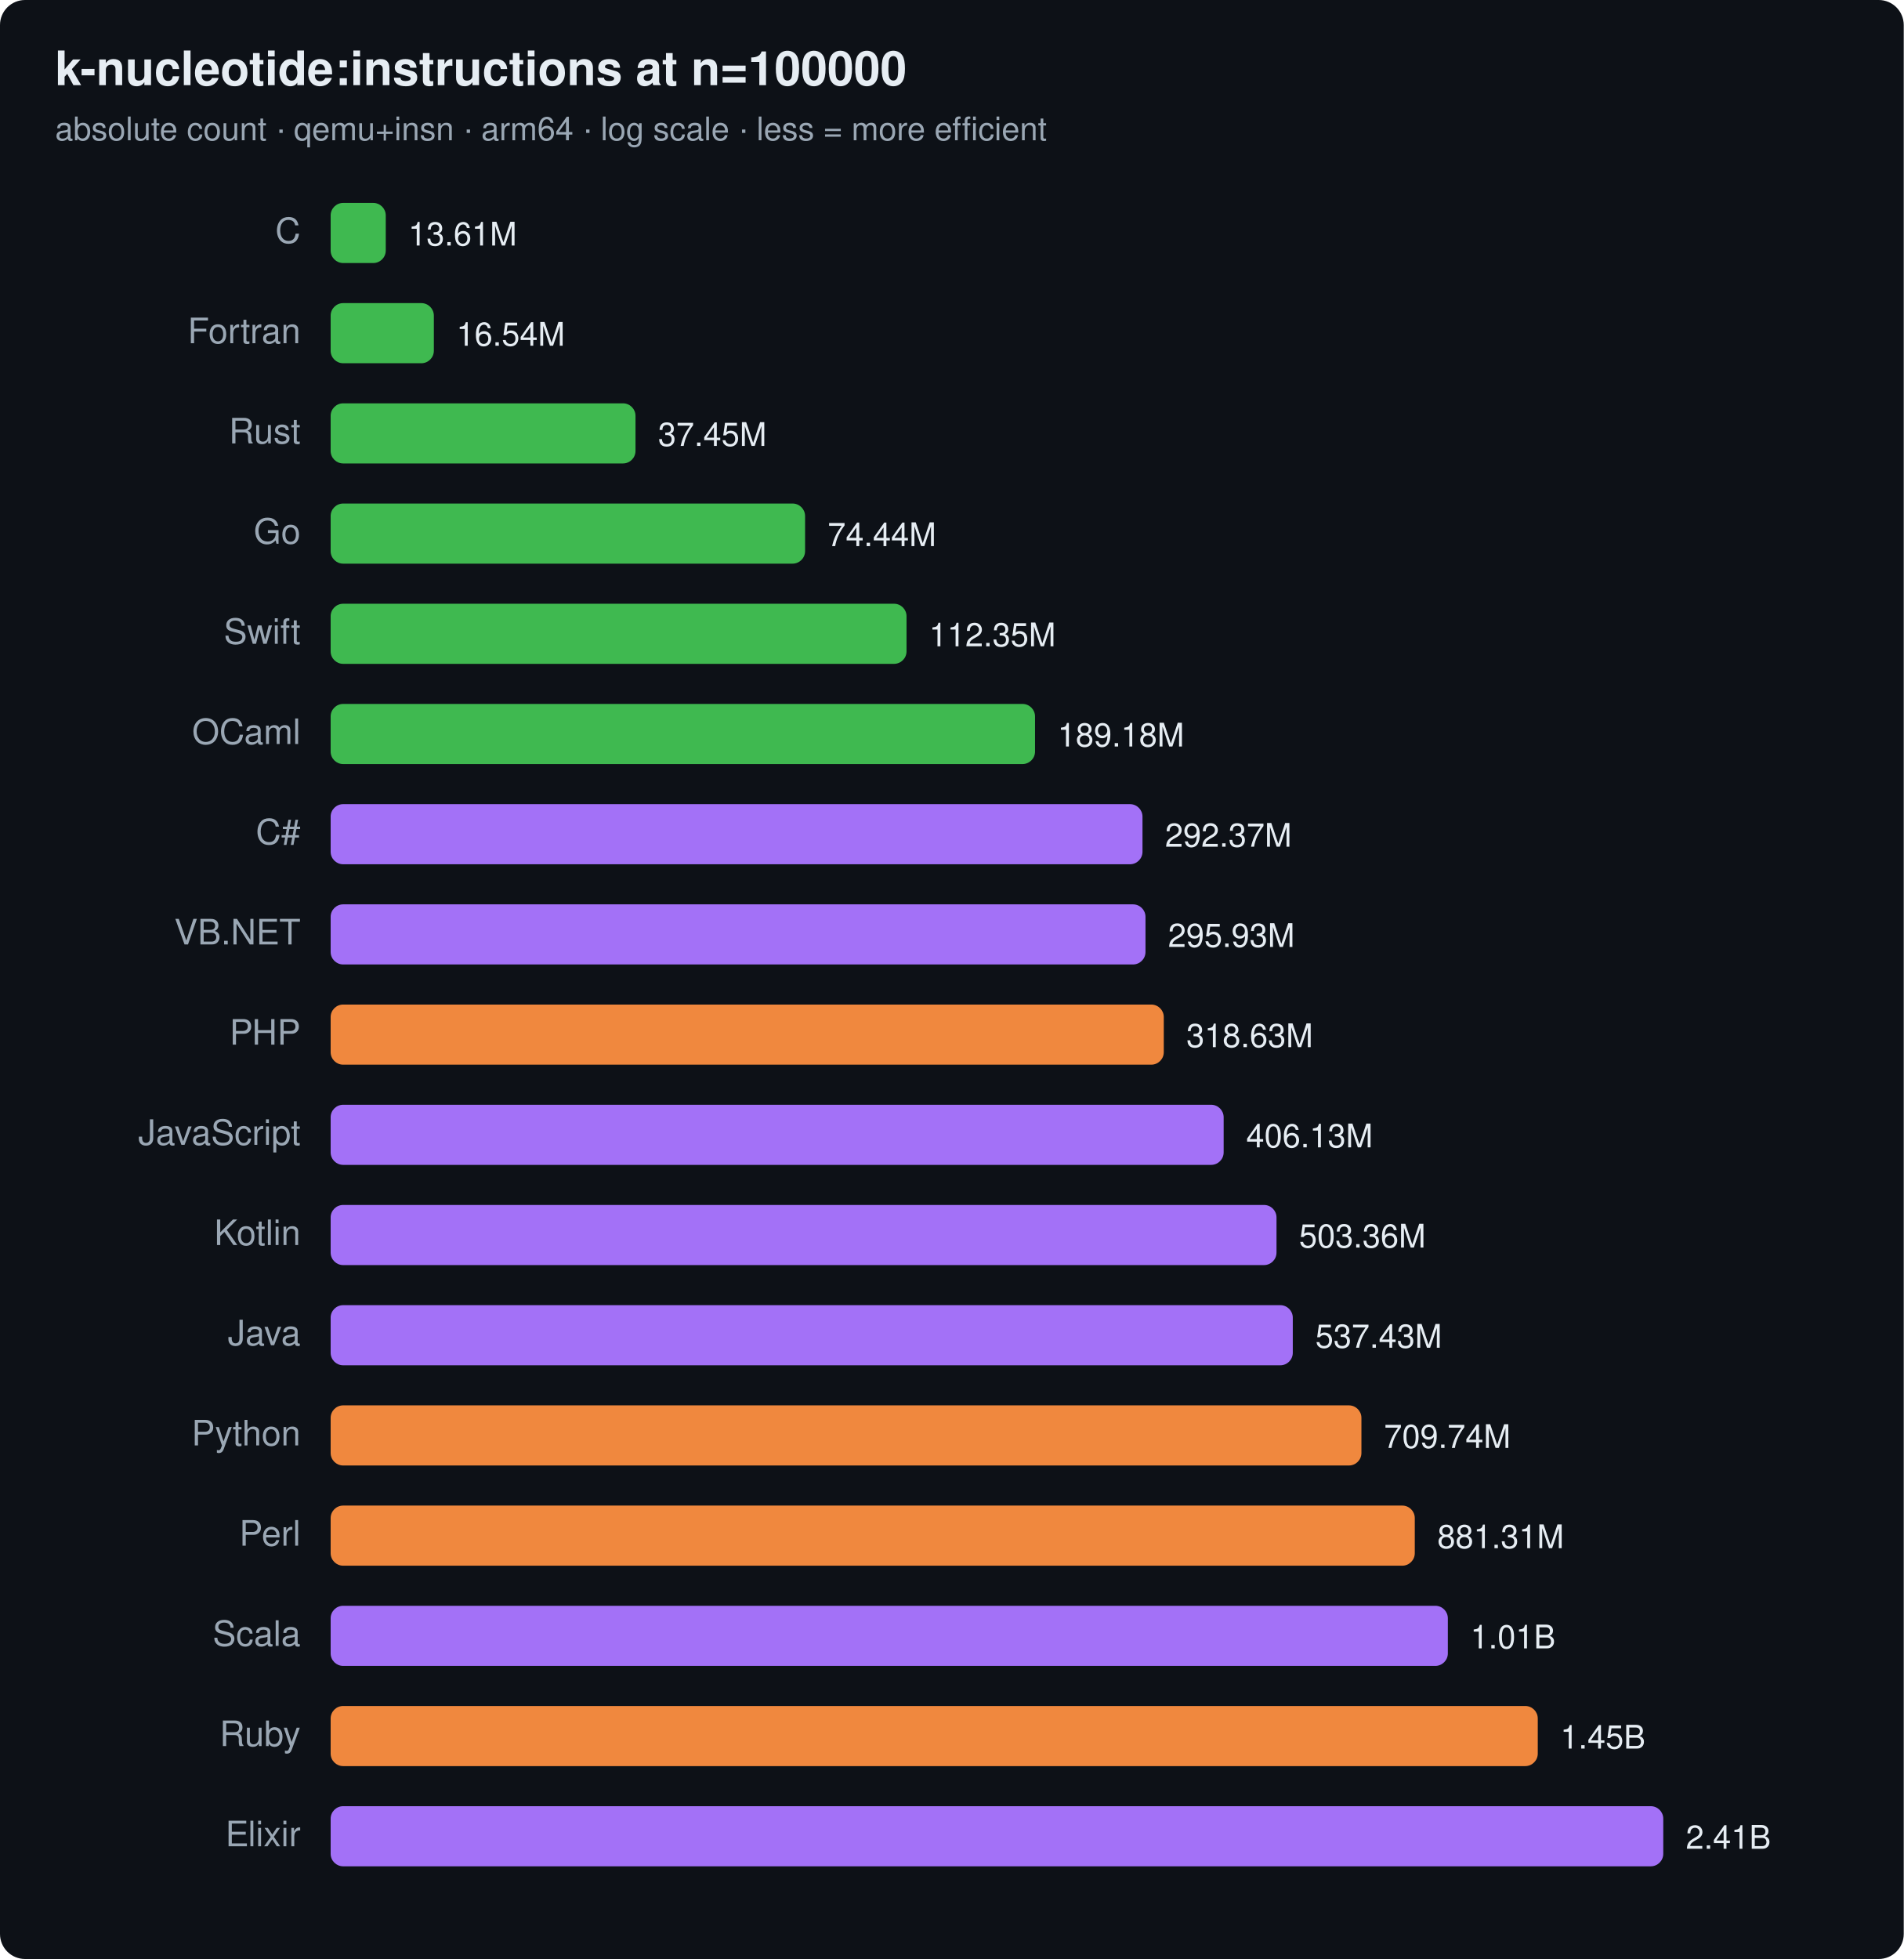
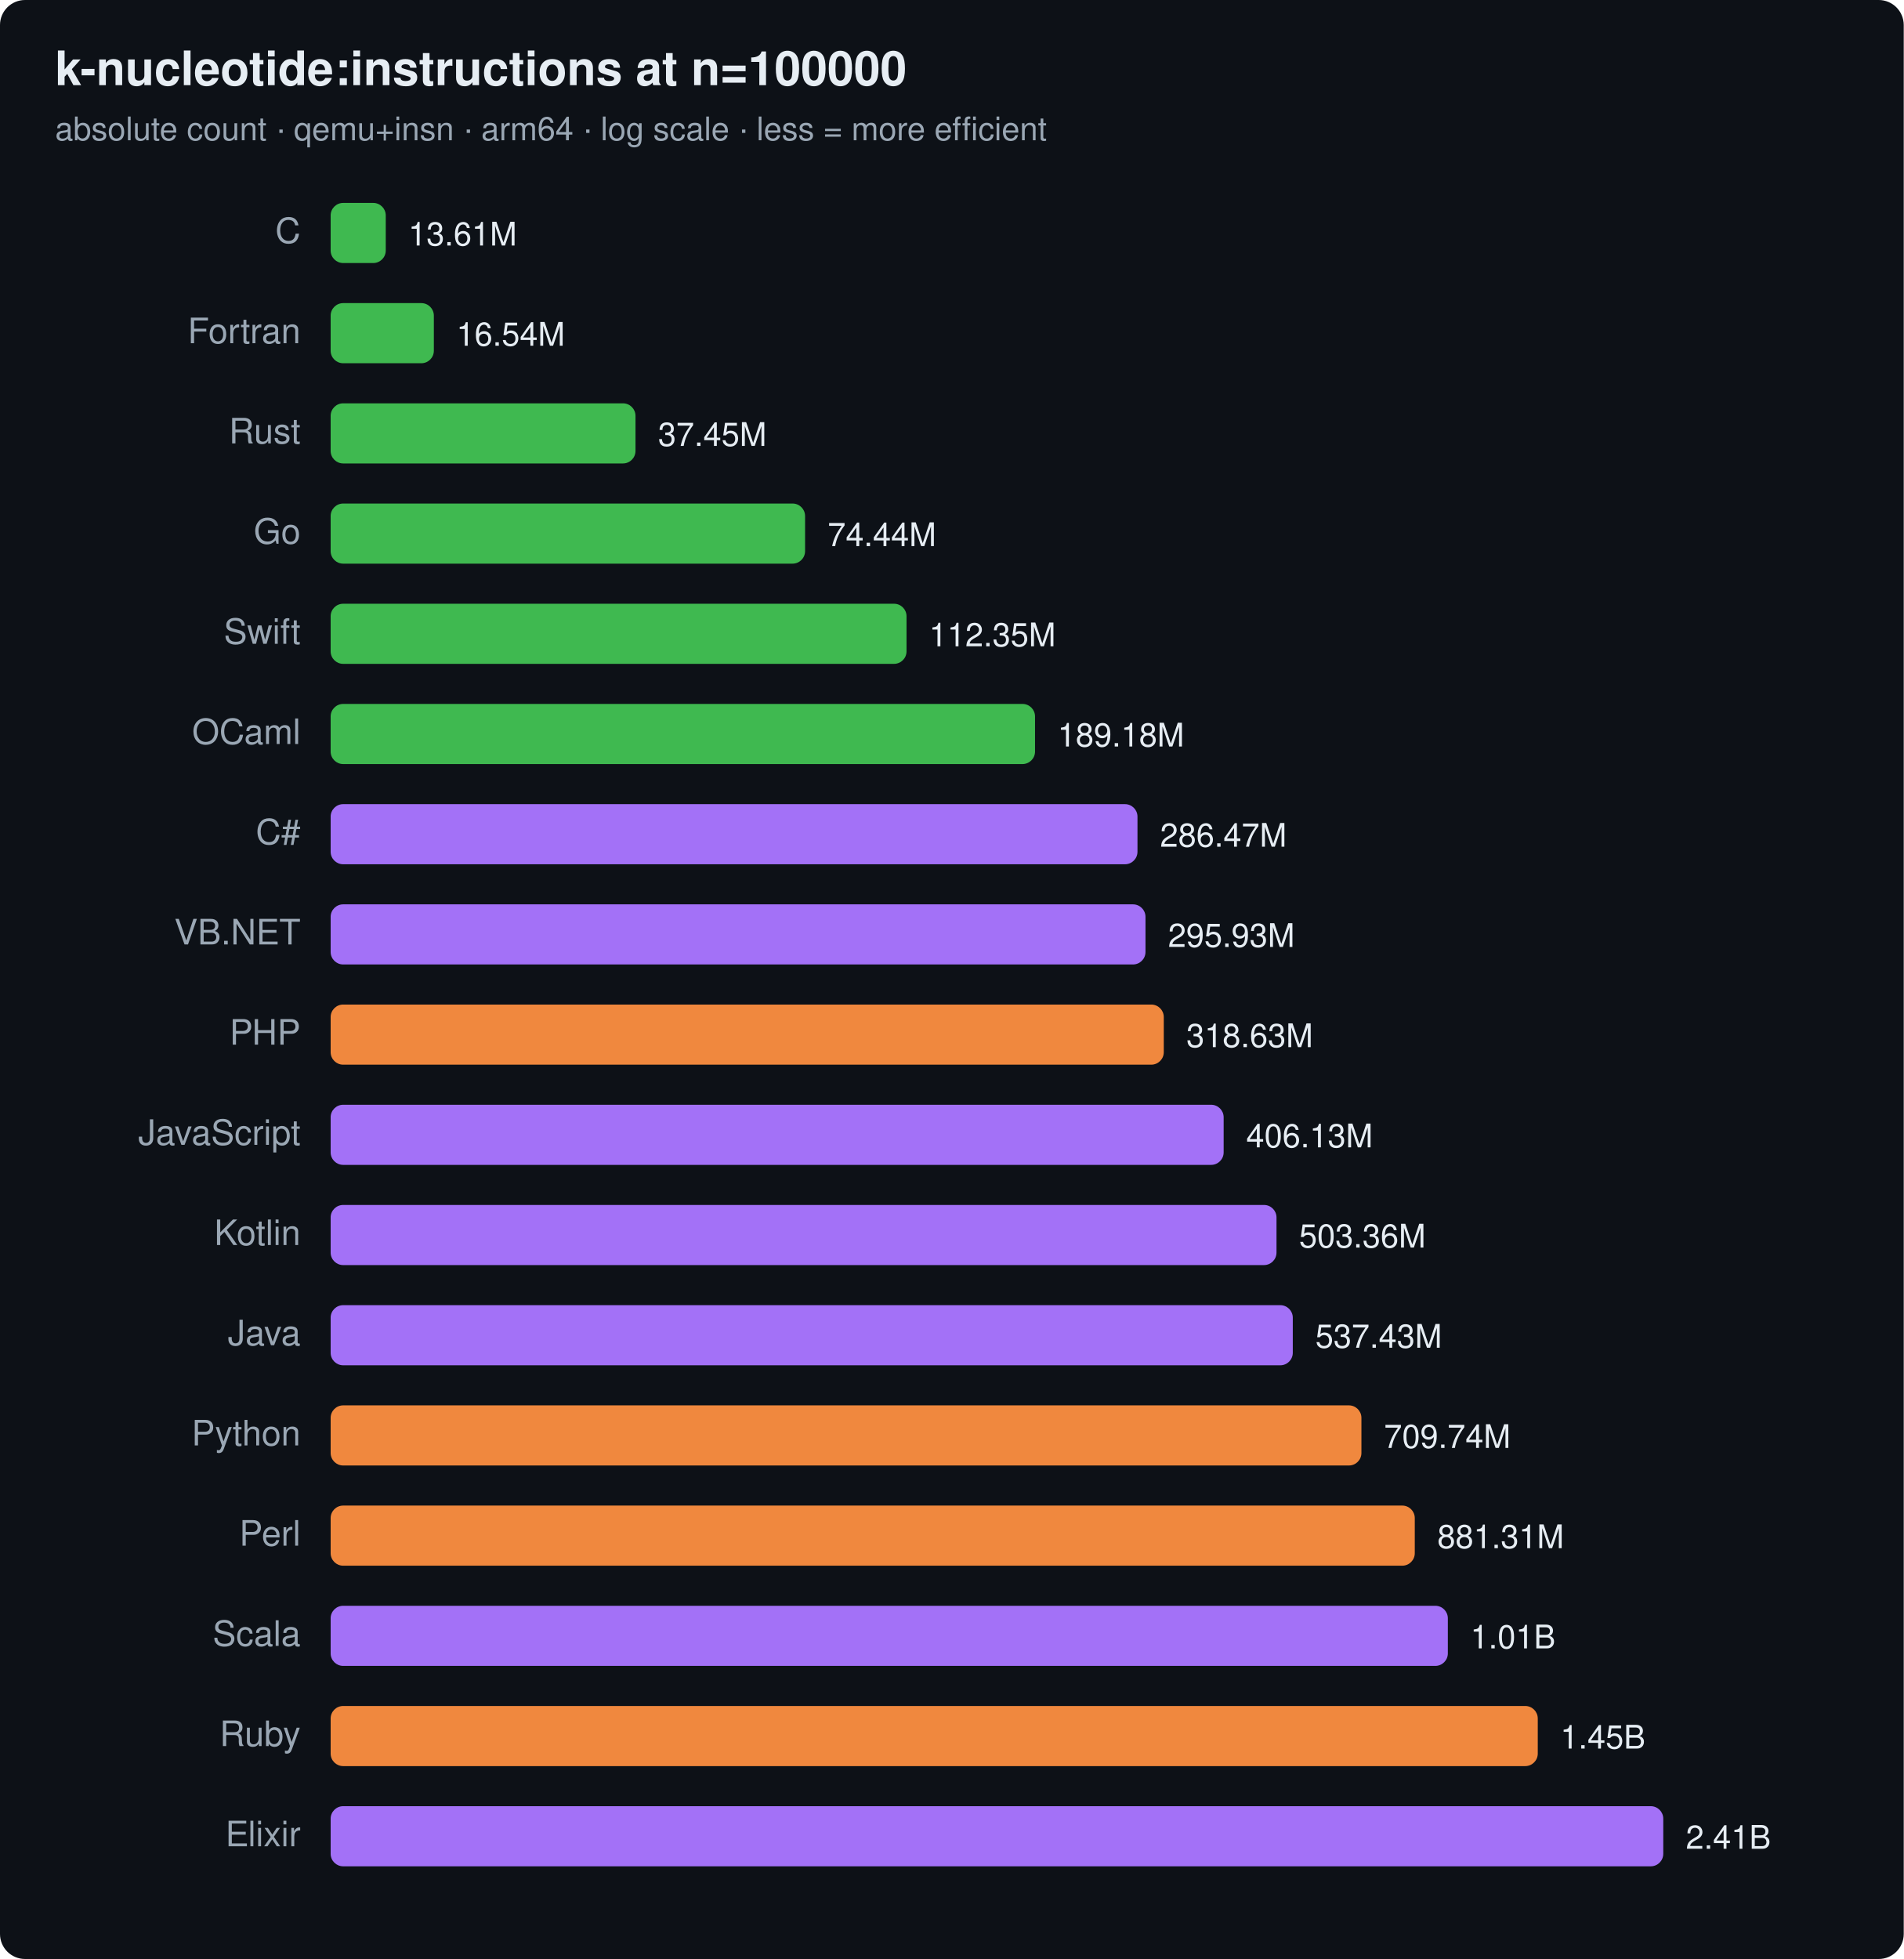
<svg xmlns="http://www.w3.org/2000/svg" width="760" height="782" viewBox="0 0 760 782" font-family="ui-sans-serif,system-ui,Segoe UI,Helvetica,Arial">
  <rect width="760" height="782" rx="10" fill="#0d1117" />
  <text x="22" y="34" font-size="19" font-weight="700" fill="#e6edf3">k-nucleotide:instructions at n=100000</text>
  <text x="22" y="56" font-size="13" fill="#9aa7b4">absolute count · qemu+insn · arm64 · log scale · less = more efficient</text>
  <text x="120" y="97" text-anchor="end" font-size="14" fill="#9aa7b4">C</text>
  <rect x="132" y="81" width="22.0" height="24" rx="5" fill="#3fb950" />
  <text x="163.0" y="98" font-size="13" fill="#e6edf3">13.61M</text>
  <text x="120" y="137" text-anchor="end" font-size="14" fill="#9aa7b4">Fortran</text>
  <rect x="132" y="121" width="41.2" height="24" rx="5" fill="#3fb950" />
  <text x="182.2" y="138" font-size="13" fill="#e6edf3">16.54M</text>
  <text x="120" y="177" text-anchor="end" font-size="14" fill="#9aa7b4">Rust</text>
  <rect x="132" y="161" width="121.7" height="24" rx="5" fill="#3fb950" />
  <text x="262.7" y="178" font-size="13" fill="#e6edf3">37.45M</text>
  <text x="120" y="217" text-anchor="end" font-size="14" fill="#9aa7b4">Go</text>
  <rect x="132" y="201" width="189.4" height="24" rx="5" fill="#3fb950" />
  <text x="330.4" y="218" font-size="13" fill="#e6edf3">74.44M</text>
  <text x="120" y="257" text-anchor="end" font-size="14" fill="#9aa7b4">Swift</text>
  <rect x="132" y="241" width="229.9" height="24" rx="5" fill="#3fb950" />
  <text x="370.9" y="258" font-size="13" fill="#e6edf3">112.35M</text>
  <text x="120" y="297" text-anchor="end" font-size="14" fill="#9aa7b4">OCaml</text>
  <rect x="132" y="281" width="281.2" height="24" rx="5" fill="#3fb950" />
  <text x="422.2" y="298" font-size="13" fill="#e6edf3">189.18M</text>
  <text x="120" y="337" text-anchor="end" font-size="14" fill="#9aa7b4">C#</text>
-   <rect x="132" y="321" width="324.1" height="24" rx="5" fill="#a371f7" />
-   <text x="465.1" y="338" font-size="13" fill="#e6edf3">292.37M</text>
+   <rect x="132" y="321" width="322.1" height="24" rx="5" fill="#a371f7" />
+   <text x="463.1" y="338" font-size="13" fill="#e6edf3">286.47M</text>
  <text x="120" y="377" text-anchor="end" font-size="14" fill="#9aa7b4">VB.NET</text>
  <rect x="132" y="361" width="325.3" height="24" rx="5" fill="#a371f7" />
  <text x="466.3" y="378" font-size="13" fill="#e6edf3">295.93M</text>
  <text x="120" y="417" text-anchor="end" font-size="14" fill="#9aa7b4">PHP</text>
  <rect x="132" y="401" width="332.6" height="24" rx="5" fill="#f0883e" />
  <text x="473.6" y="418" font-size="13" fill="#e6edf3">318.63M</text>
  <text x="120" y="457" text-anchor="end" font-size="14" fill="#9aa7b4">JavaScript</text>
  <rect x="132" y="441" width="356.5" height="24" rx="5" fill="#a371f7" />
  <text x="497.5" y="458" font-size="13" fill="#e6edf3">406.13M</text>
  <text x="120" y="497" text-anchor="end" font-size="14" fill="#9aa7b4">Kotlin</text>
  <rect x="132" y="481" width="377.6" height="24" rx="5" fill="#a371f7" />
  <text x="518.6" y="498" font-size="13" fill="#e6edf3">503.36M</text>
  <text x="120" y="537" text-anchor="end" font-size="14" fill="#9aa7b4">Java</text>
  <rect x="132" y="521" width="384.1" height="24" rx="5" fill="#a371f7" />
  <text x="525.1" y="538" font-size="13" fill="#e6edf3">537.43M</text>
  <text x="120" y="577" text-anchor="end" font-size="14" fill="#9aa7b4">Python</text>
  <rect x="132" y="561" width="411.5" height="24" rx="5" fill="#f0883e" />
  <text x="552.5" y="578" font-size="13" fill="#e6edf3">709.74M</text>
  <text x="120" y="617" text-anchor="end" font-size="14" fill="#9aa7b4">Perl</text>
  <rect x="132" y="601" width="432.8" height="24" rx="5" fill="#f0883e" />
  <text x="573.8" y="618" font-size="13" fill="#e6edf3">881.31M</text>
  <text x="120" y="657" text-anchor="end" font-size="14" fill="#9aa7b4">Scala</text>
  <rect x="132" y="641" width="446.0" height="24" rx="5" fill="#a371f7" />
  <text x="587.0" y="658" font-size="13" fill="#e6edf3">1.01B</text>
  <text x="120" y="697" text-anchor="end" font-size="14" fill="#9aa7b4">Ruby</text>
  <rect x="132" y="681" width="481.9" height="24" rx="5" fill="#f0883e" />
  <text x="622.9" y="698" font-size="13" fill="#e6edf3">1.45B</text>
  <text x="120" y="737" text-anchor="end" font-size="14" fill="#9aa7b4">Elixir</text>
  <rect x="132" y="721" width="532.0" height="24" rx="5" fill="#a371f7" />
  <text x="673.0" y="738" font-size="13" fill="#e6edf3">2.41B</text>
</svg>
